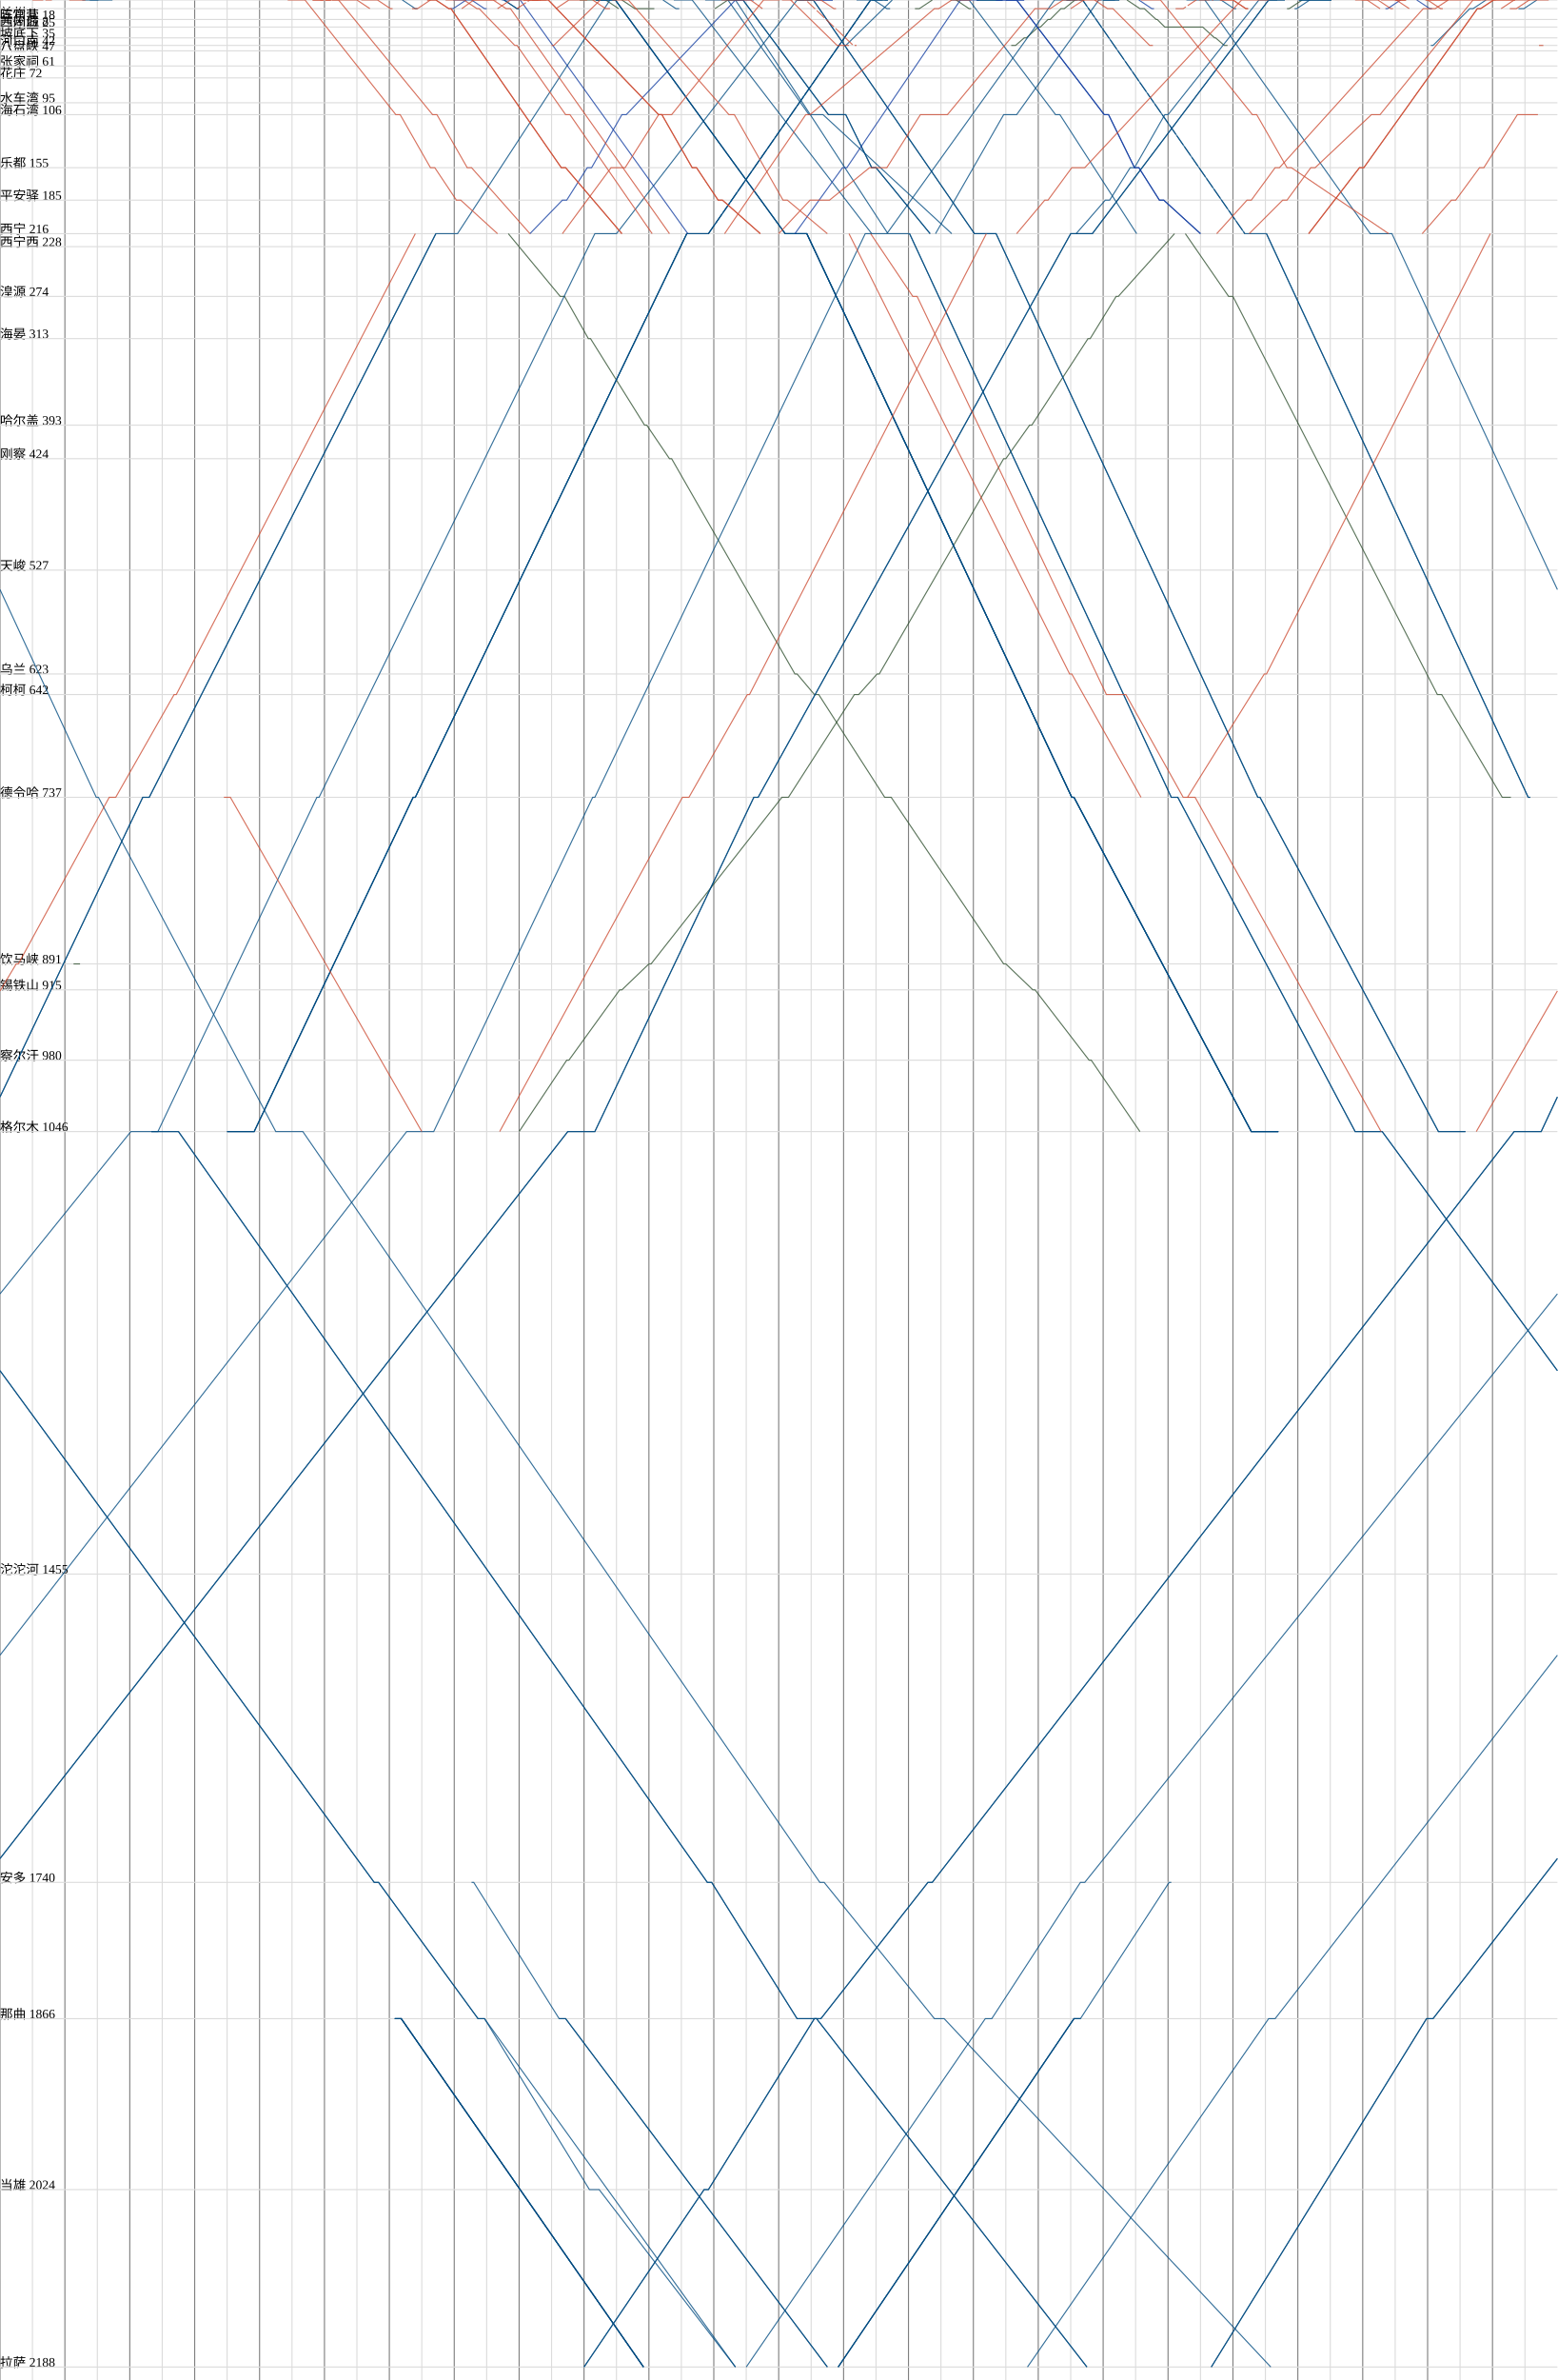
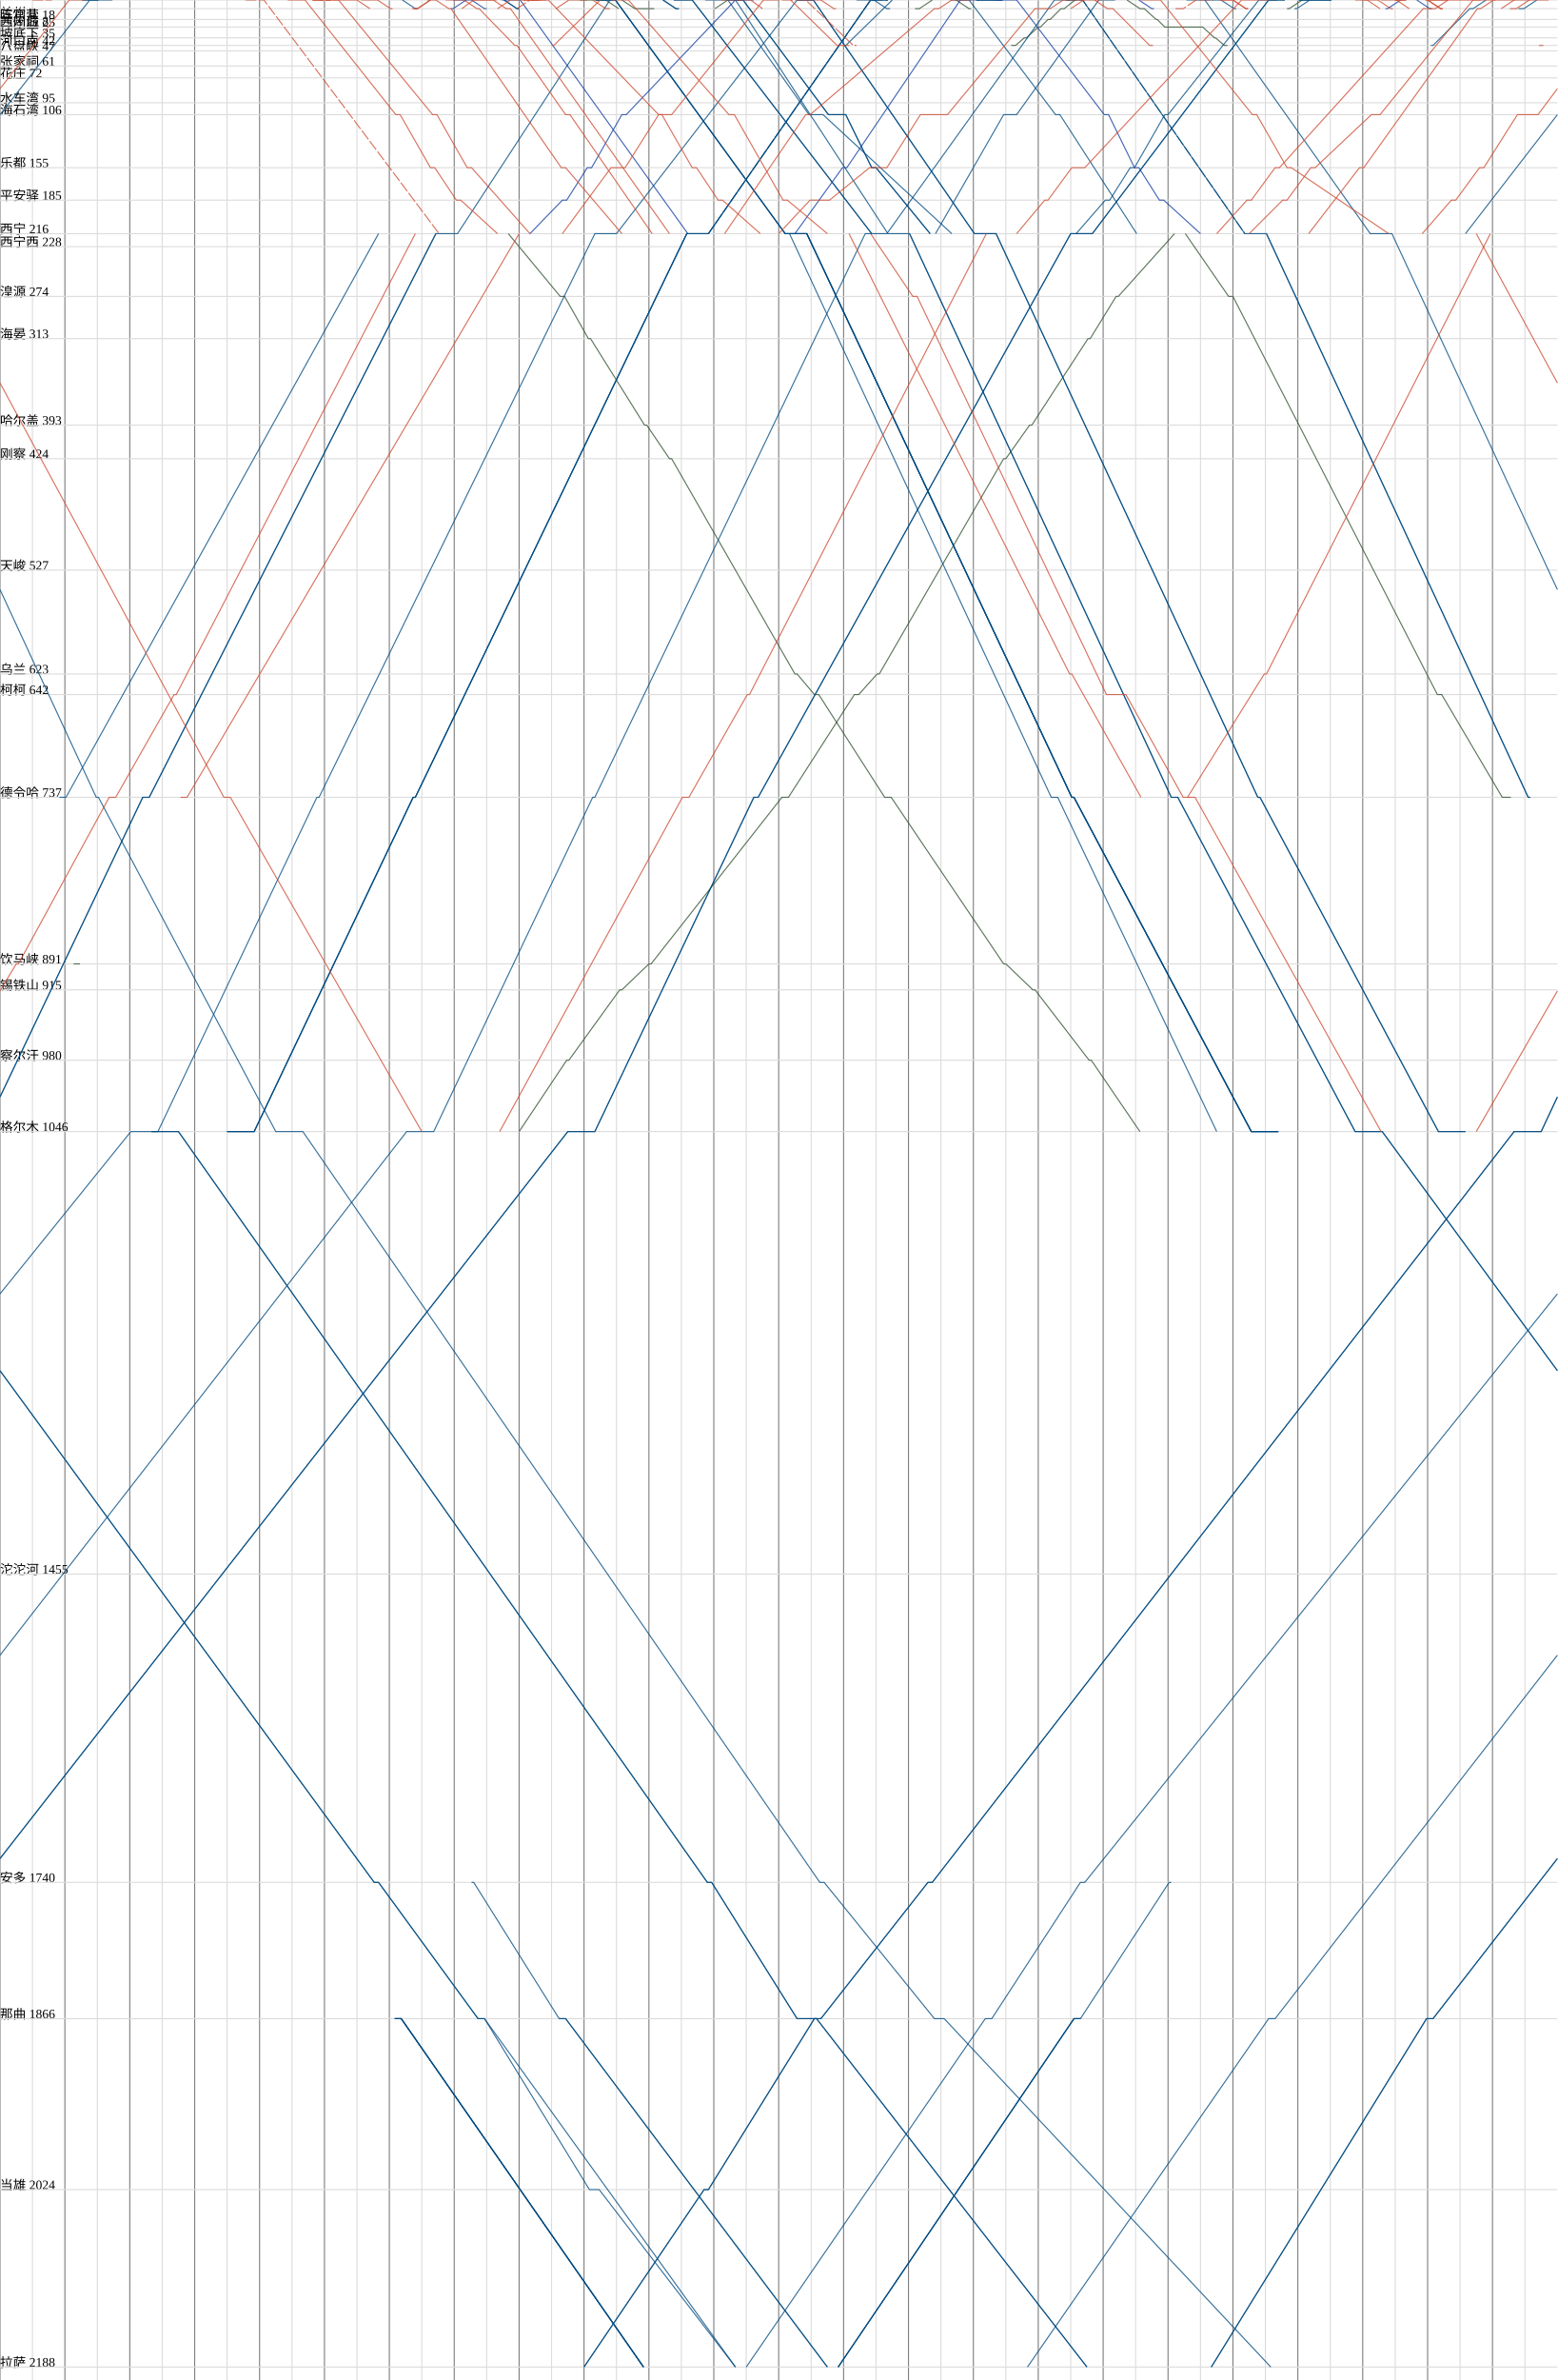
<svg xmlns="http://www.w3.org/2000/svg" width="1440" height="2200" version="1.1">
  <style>
line,polyline {
  stroke-width:1
}
line.hour {
  stroke:rgb(128,128,128);
}
line.halfhour, line.station {
  stroke:rgb(220,220,220);
}
polyline {
  fill:none;opacity:0.8;
}
.polylineG {
  stroke:#3d668f;
}
.polylineD {
  stroke:#a80022;
}
.polylineC {
  stroke:#bf9540;
}
.polylineZ {
  stroke:#004a80;
}
.polylineT {
  stroke:#123da1;
}
.polylineK {
  stroke:#cc4c33;
}
.polyline1,
.polyline2,
.polyline3,
.polyline4,
.polyline5,
.polyline6,
.polyline7,
.polyline8,
.polyline9 {
  stroke: #305030
}
.temp{
  stroke-dasharray:10 2
+ }
+ .peak{
+   stroke-dasharray:9 1 1 1
}
</style>
  <line class="hour" x1="0" y1="0" x2="0" y2="3000" />
  <line class="halfhour" x1="30" y1="0" x2="30" y2="3000" />
  <line class="hour" x1="60" y1="0" x2="60" y2="3000" />
  <line class="halfhour" x1="90" y1="0" x2="90" y2="3000" />
  <line class="hour" x1="120" y1="0" x2="120" y2="3000" />
  <line class="halfhour" x1="150" y1="0" x2="150" y2="3000" />
  <line class="hour" x1="180" y1="0" x2="180" y2="3000" />
  <line class="halfhour" x1="210" y1="0" x2="210" y2="3000" />
  <line class="hour" x1="240" y1="0" x2="240" y2="3000" />
  <line class="halfhour" x1="270" y1="0" x2="270" y2="3000" />
  <line class="hour" x1="300" y1="0" x2="300" y2="3000" />
  <line class="halfhour" x1="330" y1="0" x2="330" y2="3000" />
  <line class="hour" x1="360" y1="0" x2="360" y2="3000" />
  <line class="halfhour" x1="390" y1="0" x2="390" y2="3000" />
  <line class="hour" x1="420" y1="0" x2="420" y2="3000" />
  <line class="halfhour" x1="450" y1="0" x2="450" y2="3000" />
  <line class="hour" x1="480" y1="0" x2="480" y2="3000" />
  <line class="halfhour" x1="510" y1="0" x2="510" y2="3000" />
  <line class="hour" x1="540" y1="0" x2="540" y2="3000" />
  <line class="halfhour" x1="570" y1="0" x2="570" y2="3000" />
  <line class="hour" x1="600" y1="0" x2="600" y2="3000" />
  <line class="halfhour" x1="630" y1="0" x2="630" y2="3000" />
  <line class="hour" x1="660" y1="0" x2="660" y2="3000" />
  <line class="halfhour" x1="690" y1="0" x2="690" y2="3000" />
  <line class="hour" x1="720" y1="0" x2="720" y2="3000" />
  <line class="halfhour" x1="750" y1="0" x2="750" y2="3000" />
  <line class="hour" x1="780" y1="0" x2="780" y2="3000" />
  <line class="halfhour" x1="810" y1="0" x2="810" y2="3000" />
  <line class="hour" x1="840" y1="0" x2="840" y2="3000" />
  <line class="halfhour" x1="870" y1="0" x2="870" y2="3000" />
  <line class="hour" x1="900" y1="0" x2="900" y2="3000" />
  <line class="halfhour" x1="930" y1="0" x2="930" y2="3000" />
  <line class="hour" x1="960" y1="0" x2="960" y2="3000" />
  <line class="halfhour" x1="990" y1="0" x2="990" y2="3000" />
  <line class="hour" x1="1020" y1="0" x2="1020" y2="3000" />
  <line class="halfhour" x1="1050" y1="0" x2="1050" y2="3000" />
  <line class="hour" x1="1080" y1="0" x2="1080" y2="3000" />
  <line class="halfhour" x1="1110" y1="0" x2="1110" y2="3000" />
  <line class="hour" x1="1140" y1="0" x2="1140" y2="3000" />
  <line class="halfhour" x1="1170" y1="0" x2="1170" y2="3000" />
  <line class="hour" x1="1200" y1="0" x2="1200" y2="3000" />
  <line class="halfhour" x1="1230" y1="0" x2="1230" y2="3000" />
  <line class="hour" x1="1260" y1="0" x2="1260" y2="3000" />
  <line class="halfhour" x1="1290" y1="0" x2="1290" y2="3000" />
  <line class="hour" x1="1320" y1="0" x2="1320" y2="3000" />
  <line class="halfhour" x1="1350" y1="0" x2="1350" y2="3000" />
  <line class="hour" x1="1380" y1="0" x2="1380" y2="3000" />
  <line class="halfhour" x1="1410" y1="0" x2="1410" y2="3000" />
  <text x="0" y="16">兰州 0</text>
  <line class="station" x1="0" y1="0" x2="1440" y2="0" />
  <text x="0" y="24">兰州西 8</text>
  <line class="station" x1="0" y1="8" x2="1440" y2="8" />
  <text x="0" y="18">陈官营 18</text>
  <line class="station" x1="0" y1="18" x2="1440" y2="18" />
  <text x="0" y="25">西固城 25</text>
  <line class="station" x1="0" y1="25" x2="1440" y2="25" />
  <text x="0" y="35">坡底下 35</text>
  <line class="station" x1="0" y1="35" x2="1440" y2="35" />
  <text x="0" y="42">河口南 42</text>
  <line class="station" x1="0" y1="42" x2="1440" y2="42" />
  <text x="0" y="47">八盘峡 47</text>
  <line class="station" x1="0" y1="47" x2="1440" y2="47" />
  <text x="0" y="61">张家祠 61</text>
  <line class="station" x1="0" y1="61" x2="1440" y2="61" />
  <text x="0" y="72">花庄 72</text>
  <line class="station" x1="0" y1="72" x2="1440" y2="72" />
  <text x="0" y="95">水车湾 95</text>
  <line class="station" x1="0" y1="95" x2="1440" y2="95" />
  <text x="0" y="106">海石湾 106</text>
  <line class="station" x1="0" y1="106" x2="1440" y2="106" />
  <text x="0" y="155">乐都 155</text>
  <line class="station" x1="0" y1="155" x2="1440" y2="155" />
  <text x="0" y="185">平安驿 185</text>
  <line class="station" x1="0" y1="185" x2="1440" y2="185" />
  <text x="0" y="216">西宁 216</text>
  <line class="station" x1="0" y1="216" x2="1440" y2="216" />
  <text x="0" y="228">西宁西 228</text>
  <line class="station" x1="0" y1="228" x2="1440" y2="228" />
  <text x="0" y="274">湟源 274</text>
  <line class="station" x1="0" y1="274" x2="1440" y2="274" />
  <text x="0" y="313">海晏 313</text>
  <line class="station" x1="0" y1="313" x2="1440" y2="313" />
  <text x="0" y="393">哈尔盖 393</text>
  <line class="station" x1="0" y1="393" x2="1440" y2="393" />
  <text x="0" y="424">刚察 424</text>
  <line class="station" x1="0" y1="424" x2="1440" y2="424" />
  <text x="0" y="527">天峻 527</text>
  <line class="station" x1="0" y1="527" x2="1440" y2="527" />
  <text x="0" y="623">乌兰 623</text>
  <line class="station" x1="0" y1="623" x2="1440" y2="623" />
  <text x="0" y="642">柯柯 642</text>
  <line class="station" x1="0" y1="642" x2="1440" y2="642" />
  <text x="0" y="737">德令哈 737</text>
  <line class="station" x1="0" y1="737" x2="1440" y2="737" />
  <text x="0" y="891">饮马峡 891</text>
  <line class="station" x1="0" y1="891" x2="1440" y2="891" />
  <text x="0" y="915">锡铁山 915</text>
  <line class="station" x1="0" y1="915" x2="1440" y2="915" />
  <text x="0" y="980">察尔汗 980</text>
  <line class="station" x1="0" y1="980" x2="1440" y2="980" />
  <text x="0" y="1046">格尔木 1046</text>
  <line class="station" x1="0" y1="1046" x2="1440" y2="1046" />
  <text x="0" y="1455">沱沱河 1455</text>
  <line class="station" x1="0" y1="1455" x2="1440" y2="1455" />
  <text x="0" y="1740">安多 1740</text>
  <line class="station" x1="0" y1="1740" x2="1440" y2="1740" />
  <text x="0" y="1866">那曲 1866</text>
  <line class="station" x1="0" y1="1866" x2="1440" y2="1866" />
  <text x="0" y="2024">当雄 2024</text>
  <line class="station" x1="0" y1="2024" x2="1440" y2="2024" />
  <text x="0" y="2188">拉萨 2188</text>
  <line class="station" x1="0" y1="2188" x2="1440" y2="2188" />
-   <polyline name="1231-0203|0205_Y669" class="polylineY" points="426,8 433,8 445,0 " />
+   <polyline name="停0204|0206|0208|0210_Y669" class="polylineY" points="426,8 433,8 445,0 " />
  <polyline name="_2635" class="polyline2" points="536,0 560,0 572,8 " />
  <polyline name="_2636" class="polyline2" points="661,8 673,0 684,0 " />
  <polyline name="_7505" class="polyline7" points="1042,0 1054,8 1058,8 1069,18 1070,18 1077,25 1112,25 1123,35 1124,35 1132,42 1135,42 " />
  <polyline name="_7506" class="polyline7" points="935,42 939,42 947,35 949,35 960,25 962,25 969,18 971,18 981,8 984,8 994,0 " />
-   <polyline name="_7561" class="polyline7" points="575,0 587,8 605,8 " />
-   <polyline name="_7562" class="polyline7" points="846,8 850,8 862,0 " />
-   <polyline name="_7563" class="polyline7" points="884,0 896,8 898,8 " />
-   <polyline name="_7564" class="polyline7" points="1190,8 1192,8 1204,0 " />
+   <polyline name="1230-0114_7561" class="polyline7" points="575,0 587,8 605,8 " />
+   <polyline name="1230-0114_7562" class="polyline7" points="846,8 850,8 862,0 " />
+   <polyline name="1230-0114_7563" class="polyline7" points="884,0 896,8 898,8 " />
+   <polyline name="1230-0114_7564" class="polyline7" points="1190,8 1192,8 1204,0 " />
  <polyline name="_7581" class="polyline7" points="470,216 518,274 522,274 544,313 546,313 596,393 598,393 619,424 621,424 735,623 737,623 753,642 757,642 818,737 824,737 928,891 930,891 955,915 957,915 1007,980 1009,980 1054,1046 " />
  <polyline name="_7582" class="polyline7" points="480,1046 524,980 526,980 573,915 575,915 600,891 602,891 723,737 729,737 790,642 794,642 811,623 813,623 928,424 930,424 952,393 954,393 1006,313 1008,313 1032,274 1034,274 1086,216 " />
  <polyline name="w3_7583" class="polyline7" points="1096,216 1136,274 1140,274 1329,642 1333,642 1389,737 1397,737 " />
  <polyline name="w4_7583+0" class="polyline7" points="68,891 74,891 " />
  <polyline name="0101-0111_Z21" class="polylineZ" points="517,1866 523,1866 765,2188 " />
-   <polyline name="0111-0206_Z21+0" class="polylineZ" points="737,0 752,0 901,216 921,216 1163,737 1165,737 1330,1046 1355,1046 " />
-   <polyline name="0112-0207_Z21+0" class="polylineZ" points="436,1740 438,1740 517,1866 523,1866 765,2188 " />
+   <polyline name="0111-0211_Z21+0" class="polylineZ" points="737,0 752,0 901,216 921,216 1163,737 1165,737 1330,1046 1355,1046 " />
+   <polyline name="0112-0212_Z21+0" class="polylineZ" points="436,1740 438,1740 517,1866 523,1866 765,2188 " />
  <polyline name="1231-0110_Z21+0" class="polylineZ" points="737,0 752,0 901,216 921,216 1163,737 1165,737 1330,1046 1355,1046 " />
  <polyline name="_Z22" class="polylineZ" points="950,2188 1173,1866 1179,1866 1440,1530 " />
  <polyline name="_Z22+1" class="polylineZ" points="0,1530 376,1046 401,1046 548,737 550,737 800,216 820,216 975,0 990,0 " />
-   <polyline name="1231-0127|0129-0206_Z105" class="polylineZ" points="1114,0 1129,0 1141,8 1143,8 " />
-   <polyline name="0101-0206_Z151" class="polylineZ" points="673,0 687,0 766,106 782,106 806,155 810,155 860,216 " />
+   <polyline name="_Z105" class="polylineZ" points="1114,0 1129,0 1141,8 1143,8 " />
+   <polyline name="0101-0211_Z151" class="polylineZ" points="673,0 687,0 766,106 782,106 806,155 810,155 860,216 " />
  <polyline name="1231_Z151+0" class="polylineZ" points="673,0 687,0 766,106 782,106 806,155 810,155 860,216 " />
  <polyline name="_Z152" class="polylineZ" points="865,216 928,106 940,106 1016,0 1031,0 " />
  <polyline name="_Z164" class="polylineZ" points="1097,0 1114,0 1267,216 1287,216 1440,545 " />
  <polyline name="_Z164+1" class="polylineZ" points="0,545 89,737 91,737 255,1046 280,1046 758,1740 762,1740 864,1866 873,1866 1175,2188 " />
  <polyline name="_Z166" class="polylineZ" points="690,2188 911,1866 917,1866 999,1740 1003,1740 1440,1196 " />
  <polyline name="_Z166+1" class="polylineZ" points="0,1196 121,1046 146,1046 293,737 295,737 550,216 570,216 737,0 752,0 " />
  <polyline name="单0101-0107_Z223" class="polylineZ" points="365,1866 371,1866 595,2188 " />
-   <polyline name="单0111|0115-0206_Z223+0" class="polylineZ" points="551,0 569,0 726,216 746,216 991,737 993,737 1157,1046 1182,1046 " />
-   <polyline name="单0112|0116-0207_Z223+0" class="polylineZ" points="365,1866 371,1866 595,2188 " />
+   <polyline name="单0111-0210_Z223+0" class="polylineZ" points="551,0 569,0 726,216 746,216 991,737 993,737 1157,1046 1182,1046 " />
+   <polyline name="单0112-0211_Z223+0" class="polylineZ" points="365,1866 371,1866 595,2188 " />
  <polyline name="单1231-0106_Z223+0" class="polylineZ" points="746,216 991,737 993,737 1157,1046 1182,1046 " />
  <polyline name="10_Z224" class="polylineZ" points="1120,2188 1319,1866 1325,1866 1440,1718 " />
  <polyline name="10_Z224+1" class="polylineZ" points="0,1718 525,1046 550,1046 697,737 701,737 990,216 1010,216 1173,0 1188,0 " />
-   <polyline name="_Z230" class="polylineZ" points="1020,0 1035,0 " />
-   <polyline name="0113-0127_Z230+0" class="polylineZ" points="1020,0 1035,0 " />
-   <polyline name="双0101-0103_Z264" class="polylineZ" points="140,1046 165,1046 654,1740 658,1740 737,1866 755,1866 1005,2188 " />
-   <polyline name="双1231-0102_Z264+0" class="polylineZ" points="986,0 1001,0 1151,216 1171,216 1413,737 1415,737 " />
+   <polyline name="b1011110101-0106|0108|0110-0112|0114|0116-0118|0120|0122-0124|0126|0128-0130|0201|0203-0205|0207|0209-0211_Z264" class="polylineZ" points="140,1046 165,1046 654,1740 658,1740 737,1866 755,1866 1005,2188 " />
+   <polyline name="b1011111231-0105|0107|0109-0111|0113|0115-0117|0119|0121-0123|0125|0127-0129|0131|0202-0204|0206|0208-0210_Z264+0" class="polylineZ" points="986,0 1001,0 1151,216 1171,216 1413,737 1415,737 " />
  <polyline name="1230-0105|0107|0109_Z266" class="polylineZ" points="775,2188 993,1866 999,1866 " />
  <polyline name="1231-0106|0108|0110_Z266+0" class="polylineZ" points="210,1046 235,1046 382,737 384,737 635,216 655,216 805,0 821,0 " />
-   <polyline name="双0111|0119-0204_Z266+0" class="polylineZ" points="775,2188 993,1866 999,1866 1081,1740 1083,1740 " />
-   <polyline name="双0112|0120-0205_Z266+0" class="polylineZ" points="210,1046 235,1046 382,737 384,737 635,216 655,216 805,0 821,0 " />
-   <polyline name="1231-0127|0129-0206_Z272" class="polylineZ" points="879,0 896,0 976,106 980,106 1051,216 " />
-   <polyline name="1230-0126|0128-0205_Z274" class="polylineZ" points="1355,216 " />
-   <polyline name="1231-0127|0129-0206_Z274+0" class="polylineZ" points="83,0 104,0 " />
+   <polyline name="双0111-0210_Z266+0" class="polylineZ" points="775,2188 993,1866 999,1866 1081,1740 1083,1740 " />
+   <polyline name="双0112-0211_Z266+0" class="polylineZ" points="210,1046 235,1046 382,737 384,737 635,216 655,216 805,0 821,0 " />
+   <polyline name="_Z272" class="polylineZ" points="879,0 896,0 976,106 980,106 1051,216 " />
+   <polyline name="_Z274" class="polylineZ" points="1355,216 1440,106 " />
+   <polyline name="_Z274+1" class="polylineZ" points="0,106 83,0 104,0 " />
  <polyline name="_Z292" class="polylineZ" points="792,0 808,0 820,8 823,8 " />
-   <polyline name="0101-0104|0106-0109|0111_Z304" class="polylineZ" points="1201,0 1231,0 " />
-   <polyline name="0113-0206_Z304+0" class="polylineZ" points="1201,0 1231,0 " />
+   <polyline name="0113-0211_Z304" class="polylineZ" points="1201,0 1231,0 " />
+   <polyline name="b111100101-0111_Z304+0" class="polylineZ" points="1201,0 1231,0 " />
  <polyline name="双0110-0112_Z304+0" class="polylineZ" points="1201,0 1231,0 " />
-   <polyline name="0111-0112|0123-0206_Z306" class="polylineZ" points="903,0 927,0 " />
-   <polyline name="1231-0102|0104-0107|0109_Z306+0" class="polylineZ" points="903,0 927,0 " />
+   <polyline name="0111-0211_Z306" class="polylineZ" points="903,0 927,0 " />
+   <polyline name="b101111231-0109_Z306+0" class="polylineZ" points="903,0 927,0 " />
  <polyline name="双0108-0110_Z306+0" class="polylineZ" points="903,0 927,0 " />
  <polyline name="_Z311" class="polylineZ" points="652,0 673,0 748,106 761,106 880,216 " />
  <polyline name="_Z312" class="polylineZ" points="995,216 1022,185 1026,185 1045,155 1049,155 1077,106 1080,106 1164,0 1181,0 " />
  <polyline name="双0101-0109_Z322" class="polylineZ" points="365,1866 371,1866 595,2188 " />
-   <polyline name="双0112-0205_Z322+0" class="polylineZ" points="551,0 569,0 726,216 746,216 991,737 993,737 1157,1046 1182,1046 " />
-   <polyline name="双0113-0206_Z322+0" class="polylineZ" points="365,1866 371,1866 595,2188 " />
+   <polyline name="双0112-0211_Z322+0" class="polylineZ" points="551,0 569,0 726,216 746,216 991,737 993,737 1157,1046 1182,1046 " />
+   <polyline name="双0113-0212_Z322+0" class="polylineZ" points="365,1866 371,1866 595,2188 " />
  <polyline name="双1231-0108_Z322+0" class="polylineZ" points="551,0 569,0 726,216 746,216 991,737 993,737 1157,1046 1182,1046 " />
  <polyline name="01_Z324" class="polylineZ" points="1120,2188 1319,1866 1325,1866 1440,1718 " />
  <polyline name="01_Z324+1" class="polylineZ" points="0,1718 525,1046 550,1046 697,737 701,737 990,216 1010,216 1173,0 1188,0 " />
  <polyline name="0102-0118_Z376" class="polylineZ" points="623,0 640,0 806,216 " />
-   <polyline name="1230-0111_Z378" class="polylineZ" points="1375,216 " />
-   <polyline name="1231-0112_Z378+0" class="polylineZ" points="76,0 91,0 " />
+   <polyline name="0119-0211_Z376+0" class="polylineZ" points="623,0 640,0 806,216 " />
+   <polyline name="0123-0124|0126-0210_Z378" class="polylineZ" points="1375,216 " />
+   <polyline name="0124-0125|0127-0211_Z378+0" class="polylineZ" points="76,0 91,0 " />
+   <polyline name="1230-0115_Z378+0" class="polylineZ" points="1375,216 " />
+   <polyline name="1231-0116_Z378+0" class="polylineZ" points="76,0 91,0 " />
  <polyline name="10_Z917" class="polylineZ" points="680,0 821,216 841,216 1083,737 1089,737 1253,1046 1278,1046 1440,1267 " />
  <polyline name="10_Z917+1" class="polylineZ" points="0,1267 346,1740 350,1740 442,1866 448,1866 680,2188 " />
  <polyline name="01_Z918" class="polylineZ" points="540,2188 651,2024 655,2024 753,1866 759,1866 858,1740 862,1740 1400,1046 1425,1046 1440,1014 " />
  <polyline name="01_Z918+1" class="polylineZ" points="0,1014 132,737 138,737 403,216 423,216 564,0 " />
  <polyline name="双0120-0124_Z4982" class="polylineZ temp" points="986,0 1001,0 1151,216 " />
  <polyline name="双0117-0121_Z4984" class="polylineZ temp" points="655,216 805,0 821,0 " />
  <polyline name="_Z6201" class="polylineZ" points="372,0 384,8 386,8 " />
  <polyline name="_Z6202" class="polylineZ" points="780,42 782,42 825,0 " />
-   <polyline name="0103-0105|0110-0112|0117-0119|0124-0205_Z6205" class="polylineZ" points="466,0 478,8 480,8 " />
-   <polyline name="0103-0105|0110-0112|0117-0119|0124-0205_Z6206" class="polylineZ" points="1404,8 1409,8 1421,0 " />
-   <polyline name="_Z6207" class="polylineZ" points="613,0 625,8 628,8 " />
+   <polyline name="0103-0105|0110-0112|0117-0119|0124-0210_Z6205" class="polylineZ" points="466,0 478,8 480,8 " />
+   <polyline name="0103-0105|0110-0112|0117-0119|0124-0210_Z6206" class="polylineZ" points="1404,8 1409,8 1421,0 " />
+   <polyline name="0110-0210_Z6207" class="polylineZ" points="613,0 625,8 627,8 " />
+   <polyline name="1230-0109|0112-0203|0205-0206_Z6207+0" class="polylineZ" points="613,0 625,8 628,8 " />
  <polyline name="_Z6208" class="polylineZ" points="1323,42 1325,42 1359,8 1362,8 1374,0 " />
-   <polyline name="1230-0102|0106-0109|0113-0116|0120-0123_Z6209" class="polylineZ" points="466,0 478,8 480,8 " />
-   <polyline name="1230-0102|0106-0109|0113-0116|0120-0123_Z6210" class="polylineZ" points="1197,8 1199,8 1211,0 " />
+   <polyline name="w12341230-0123_Z6209" class="polylineZ" points="466,0 478,8 480,8 " />
+   <polyline name="w12341230-0123_Z6210" class="polylineZ" points="1197,8 1199,8 1211,0 " />
  <polyline name="01_Z6801" class="polylineZ" points="841,216 1083,737 1089,737 1253,1046 1278,1046 1440,1267 " />
  <polyline name="01_Z6801+1" class="polylineZ" points="0,1267 346,1740 350,1740 442,1866 448,1866 545,2024 554,2024 680,2188 " />
  <polyline name="10_Z6802" class="polylineZ" points="540,2188 651,2024 655,2024 753,1866 759,1866 858,1740 862,1740 1400,1046 1425,1046 1440,1014 " />
  <polyline name="10_Z6802+1" class="polylineZ" points="0,1014 132,737 138,737 403,216 " />
-   <polyline name="单0104-0110_Z9809" class="polylineZ" points="1171,216 1413,737 1415,737 " />
-   <polyline name="单0105-0111_Z9809+0" class="polylineZ" points="140,1046 165,1046 654,1740 658,1740 737,1866 755,1866 1005,2188 " />
-   <polyline name="单0106-0110_Z9810" class="polylineZ" points="775,2188 993,1866 999,1866 " />
-   <polyline name="单0107-0111_Z9810+0" class="polylineZ" points="210,1046 235,1046 382,737 384,737 635,216 " />
+   <polyline name="单0104-0118_Z9809" class="polylineZ" points="1171,216 1413,737 1415,737 " />
+   <polyline name="单0105-0119_Z9809+0" class="polylineZ" points="140,1046 165,1046 654,1740 658,1740 737,1866 755,1866 1005,2188 " />
+   <polyline name="单0106-0120_Z9810" class="polylineZ" points="775,2188 993,1866 999,1866 " />
+   <polyline name="单0107-0121_Z9810+0" class="polylineZ" points="210,1046 235,1046 382,737 384,737 635,216 " />
+   <polyline name="0121-0123_Z9831" class="polylineZ" points="730,216 972,737 978,737 1125,1046 " />
+   <polyline name="0121-0123_Z9832" class="polylineZ" points="1348,1046 " />
+   <polyline name="0122-0124_Z9832+0" class="polylineZ" points="55,737 61,737 350,216 " />
  <polyline name="_T175" class="polylineT" points="464,0 481,0 636,216 " />
  <polyline name="_T176" class="polylineT" points="735,216 779,155 783,155 888,0 905,0 " />
-   <polyline name="0102-0206_T269" class="polylineT" points="419,0 436,0 448,8 450,8 " />
-   <polyline name="_T306" class="polylineT" points="930,0 947,0 " />
-   <polyline name="0113-0127_T306+0" class="polylineT" points="930,0 947,0 " />
-   <polyline name="0101-0112|0131-0206_T308" class="polylineT" points="754,0 770,0 " />
-   <polyline name="1231|0113-0130_T308+0" class="polylineT" points="754,0 770,0 " />
-   <polyline name="双0114-0126_T389" class="polylineT" points="921,0 940,0 1021,106 1025,106 1049,155 1053,155 1072,185 1076,185 1110,216 " />
-   <polyline name="双1231-0112|0130-0205_T389+0" class="polylineT" points="921,0 940,0 1021,106 1025,106 1049,155 1053,155 1072,185 1076,185 1110,216 " />
+   <polyline name="0102-0211_T269" class="polylineT" points="419,0 436,0 448,8 450,8 " />
+   <polyline name="01_T389" class="polylineT" points="921,0 940,0 1021,106 1025,106 1049,155 1053,155 1072,185 1076,185 1110,216 " />
  <polyline name="10_T390" class="polylineT" points="490,216 520,185 524,185 543,155 547,155 575,106 579,106 680,0 697,0 " />
  <polyline name="_T6601" class="polylineT" points="1310,0 1322,8 1324,8 " />
  <polyline name="_T6602" class="polylineT" points="417,8 419,8 431,0 " />
  <polyline name="_T6613" class="polylineT" points="1053,0 1065,8 1067,8 " />
  <polyline name="_T6616" class="polylineT" points="1281,8 1283,8 1295,0 " />
  <polyline name="_K175" class="polylineK" points="744,0 759,0 771,8 773,8 " />
  <polyline name="_K177" class="polylineK" points="395,0 403,0 415,8 417,8 519,155 523,155 575,216 " />
-   <polyline name="0113-0125_K177+0" class="polylineK" points="395,0 403,0 415,8 417,8 519,155 523,155 575,216 " />
  <polyline name="_K178" class="polylineK" points="670,216 745,106 749,106 864,8 868,8 880,0 898,0 " />
-   <polyline name="0111-0205_K367" class="polylineK" points="1128,0 1140,0 1152,8 1154,8 " />
-   <polyline name="1230-0110|0112-0117_K367+0" class="polylineK" points="1128,0 1140,0 1152,8 1154,8 " />
+   <polyline name="0111-0210_K367" class="polylineK" points="1128,0 1140,0 1152,8 1154,8 " />
+   <polyline name="1230-0110_K367+0" class="polylineK" points="1128,0 1140,0 1152,8 1154,8 " />
  <polyline name="_K369" class="polylineK" points="1396,8 1402,8 1414,0 1432,0 " />
  <polyline name="_K543" class="polylineK" points="334,0 349,0 361,8 363,8 " />
  <polyline name="_K652" class="polylineK" points="427,8 438,0 459,0 " />
-   <polyline name="1231-0127|0129-0206_K654" class="polylineK" points="1253,0 1264,0 1276,8 " />
+   <polyline name="_K654" class="polylineK" points="1253,0 1264,0 1276,8 " />
  <polyline name="_K777" class="polylineK" points="1277,0 1291,0 1303,8 " />
  <polyline name="_K778" class="polylineK" points="460,8 472,0 498,0 " />
-   <polyline name="1231-0127|0129-0206_K815" class="polylineK" points="412,0 429,0 441,8 443,8 476,42 478,42 523,106 527,106 603,216 " />
+   <polyline name="_K815" class="polylineK" points="412,0 429,0 441,8 443,8 476,42 478,42 523,106 527,106 603,216 " />
  <polyline name="_K816" class="polylineK" points="1125,216 1153,185 1157,185 1179,155 1183,155 1316,8 1327,8 1339,0 1369,0 " />
  <polyline name="_K858" class="polylineK" points="1388,8 1400,0 1415,0 " />
  <polyline name="_K886" class="polylineK" points="514,8 526,0 543,0 " />
  <polyline name="_K888" class="polylineK" points="307,0 330,0 342,8 " />
  <polyline name="_K1058" class="polylineK" points="566,0 581,0 674,106 679,106 724,185 728,185 765,216 " />
-   <polyline name="1230-0126|0128-0205_K1060" class="polylineK" points="1315,216 1342,185 1346,185 1368,155 1372,155 1403,106 1422,106 " />
-   <polyline name="1231-0127|0129-0206_K1060+0" class="polylineK" points="64,0 79,0 " />
+   <polyline name="_K1060" class="polylineK" points="1315,216 1342,185 1346,185 1368,155 1372,155 1403,106 1422,106 1440,82 " />
+   <polyline name="_K1060+1" class="polylineK" points="0,82 64,0 79,0 " />
  <polyline name="01_K1310" class="polylineK" points="1210,216 1257,155 1261,155 1366,8 1369,8 1381,0 1401,0 " />
-   <polyline name="双0113-0125_K1310+0" class="polylineK" points="1210,216 1257,155 1261,155 1366,8 1369,8 1381,0 1401,0 " />
-   <polyline name="双0101-0113|0131-0206_K1312" class="polylineK" points="492,0 507,0 609,106 612,106 640,155 644,155 664,185 668,185 703,216 " />
-   <polyline name="双0115-0127_K1312+0" class="polylineK" points="492,0 507,0 609,106 612,106 640,155 644,155 664,185 668,185 703,216 " />
+   <polyline name="01_K1312" class="polylineK" points="492,0 507,0 609,106 612,106 640,155 644,155 664,185 668,185 703,216 " />
  <polyline name="_K1518" class="polylineK" points="720,216 749,185 767,185 804,155 820,155 851,106 876,106 957,8 971,8 983,0 1003,0 " />
  <polyline name="_K1520" class="polylineK" points="296,0 313,0 400,106 404,106 432,155 436,155 490,216 " />
  <polyline name="1230-0106_K1583" class="polylineK" points="1259,0 1274,0 1286,8 1288,8 " />
-   <polyline name="0111-0206_K2058" class="polylineK" points="484,0 500,0 " />
+   <polyline name="0111-0211_K2058" class="polylineK" points="484,0 500,0 " />
  <polyline name="1231-0106_K2058+0" class="polylineK" points="484,0 500,0 " />
-   <polyline name="0109-0127|0129-0206_K2060" class="polylineK" points="1318,0 1339,0 " />
+   <polyline name="0109-0211_K2060" class="polylineK" points="1318,0 1339,0 " />
  <polyline name="1231-0108_K2060+0" class="polylineK" points="1318,0 1339,0 " />
  <polyline name="_K2186" class="polylineK" points="1055,0 1073,0 1158,106 1162,106 1190,155 1194,155 1284,216 " />
  <polyline name="_K2188" class="polylineK" points="520,216 565,155 578,155 609,106 621,106 706,0 721,0 " />
  <polyline name="1231-0107_K2632" class="polylineK" points="436,0 456,0 468,8 472,8 619,216 " />
  <polyline name="1230-0107_K2634" class="polylineK" points="1155,216 1186,185 1190,185 1212,155 1216,155 1268,106 1276,106 1362,0 1383,0 " />
  <polyline name="_K2637" class="polylineK" points="266,0 282,0 366,106 370,106 398,155 402,155 422,185 426,185 460,216 " />
  <polyline name="_K2638" class="polylineK" points="940,216 966,185 969,185 991,155 1003,155 1148,0 1173,0 " />
-   <polyline name="0113-0126|0130-0206_K4030" class="polylineK temp" points="723,0 745,0 789,42 792,42 " />
-   <polyline name="0110-0123|0127-0205_K4032" class="polylineK temp" points="1087,8 1094,8 1106,0 1122,0 " />
-   <polyline name="0110-0112|0122-0127|0129-0206_K4180" class="polylineK temp" points="1423,42 1427,42 " />
-   <polyline name="0111-0113|0123-0128|0130-0207_K4180+0" class="polylineK temp" points="30,0 48,0 " />
-   <polyline name="0109-0122|0126-0205_K4238" class="polylineK temp" points="478,8 490,0 505,0 " />
-   <polyline name="0114|0118|0122_K4350" class="polylineK temp" points="289,0 306,0 " />
+   <polyline name="0113-0126|0130-0211_K4030" class="polylineK temp" points="723,0 745,0 789,42 792,42 " />
+   <polyline name="0110-0123|0127-0210_K4032" class="polylineK temp" points="1087,8 1094,8 1106,0 1122,0 " />
+   <polyline name="0110-0211_K4180" class="polylineK temp" points="1423,42 1427,42 " />
+   <polyline name="0111-0212_K4180+0" class="polylineK temp" points="30,0 48,0 " />
+   <polyline name="0109-0122|0126-0210_K4238" class="polylineK temp" points="478,8 490,0 505,0 " />
+   <polyline name="0114|0118|0122_K4350" class="polylineK temp" points="289,0 289,0 306,0 306,0 " />
  <polyline name="单0109-0125_K4350+0" class="polylineK temp" points="289,0 306,0 " />
-   <polyline name="0109-0111|0115-0117|0121-0123_K4666" class="polylineK temp" points="1290,0 1302,0 " />
-   <polyline name="0113|0119|0125_K4666+0" class="polylineK temp" points="1290,0 1302,0 " />
-   <polyline name="双0118-0120|0124_K4666+0" class="polylineK temp" points="1290,0 1302,0 " />
-   <polyline name="1230-1231|0102-0107|0109-0114|0116-0121|0123-0128|0130-0204_K6676" class="polylineK" points="990,8 1002,0 1018,0 " />
-   <polyline name="1230-0101|0103-0108|0110-0115|0117-0122|0124-0129|0131-0205_K6678" class="polylineK" points="667,0 694,0 705,8 " />
+   <polyline name="单0109|0113-0125_K4350+0" class="polylineK temp" points="289,0 306,0 " />
+   <polyline name="0113|0119|0125_K4666" class="polylineK temp" points="1290,0 1302,0 " />
+   <polyline name="0118|0120|0124_K4666+0" class="polylineK temp" points="1290,0 1302,0 " />
+   <polyline name="b1110000109-0123_K4666+0" class="polylineK temp" points="1290,0 1302,0 " />
+   <polyline name="单0119-0125_K4986" class="polylineK temp" points="227,0 244,0 406,216 " />
+   <polyline name="w712456_K6676" class="polylineK" points="990,8 1002,0 1018,0 " />
+   <polyline name="w712356_K6678" class="polylineK" points="667,0 694,0 705,8 " />
+   <polyline name="0110-0111_K6822" class="polylineK" points="1438,1046 " />
+   <polyline name="0111-0112_K6822+0" class="polylineK" points="167,737 173,737 480,216 " />
  <polyline name="_K6877" class="polylineK" points="785,216 989,623 991,623 1055,737 " />
  <polyline name="_K6878" class="polylineK" points="1098,737 1169,623 1171,623 1378,216 " />
-   <polyline name="0109-0205_K6971" class="polylineK" points="548,0 560,8 564,8 " />
-   <polyline name="_K9661" class="polylineK" points="1320,0 1332,8 1334,8 " />
-   <polyline name="_K9662" class="polylineK" points="381,8 386,8 398,0 " />
-   <polyline name="0109-0205_K9665" class="polylineK" points="731,0 774,42 785,42 " />
+   <polyline name="0109-0210_K6971" class="polylineK" points="548,0 560,8 564,8 " />
+   <polyline name="0110-0210_K9661" class="polylineK" points="1320,0 1332,8 1334,8 " />
+   <polyline name="1230-0109|0203|0206_K9661+0" class="polylineK" points="1320,0 1332,8 1334,8 " />
+   <polyline name="1231-0110|0113-0204|0206-0207_K9662" class="polylineK" points="381,8 386,8 398,0 " />
+   <polyline name="b1010111-0112|0205-0211_K9662+0" class="polylineK" points="383,8 386,8 398,0 " />
+   <polyline name="0109-0210_K9665" class="polylineK" points="731,0 774,42 785,42 " />
  <polyline name="_K9667" class="polylineK" points="1012,0 1024,8 1029,8 1063,42 1066,42 " />
  <polyline name="_K9669" class="polylineK" points="510,42 512,42 555,0 " />
-   <polyline name="1230-0126|0128-0205_K9897" class="polylineK" points="1365,216 " />
-   <polyline name="1231-0127|0129-0206_K9897+0" class="polylineK" points="207,737 213,737 390,1046 " />
+   <polyline name="_K9897" class="polylineK" points="1365,216 1440,354 " />
+   <polyline name="_K9897+1" class="polylineK" points="0,354 207,737 213,737 390,1046 " />
  <polyline name="_K9898" class="polylineK" points="462,1046 631,737 637,737 691,642 693,642 912,216 " />
  <polyline name="_K9899" class="polylineK" points="805,216 844,274 848,274 1023,642 1041,642 1094,737 1105,737 1277,1046 " />
  <polyline name="_K9900" class="polylineK" points="1365,1046 1440,916 " />
  <polyline name="_K9900+1" class="polylineK" points="0,916 15,891 17,891 101,737 107,737 161,642 163,642 384,216 " />
</svg>
